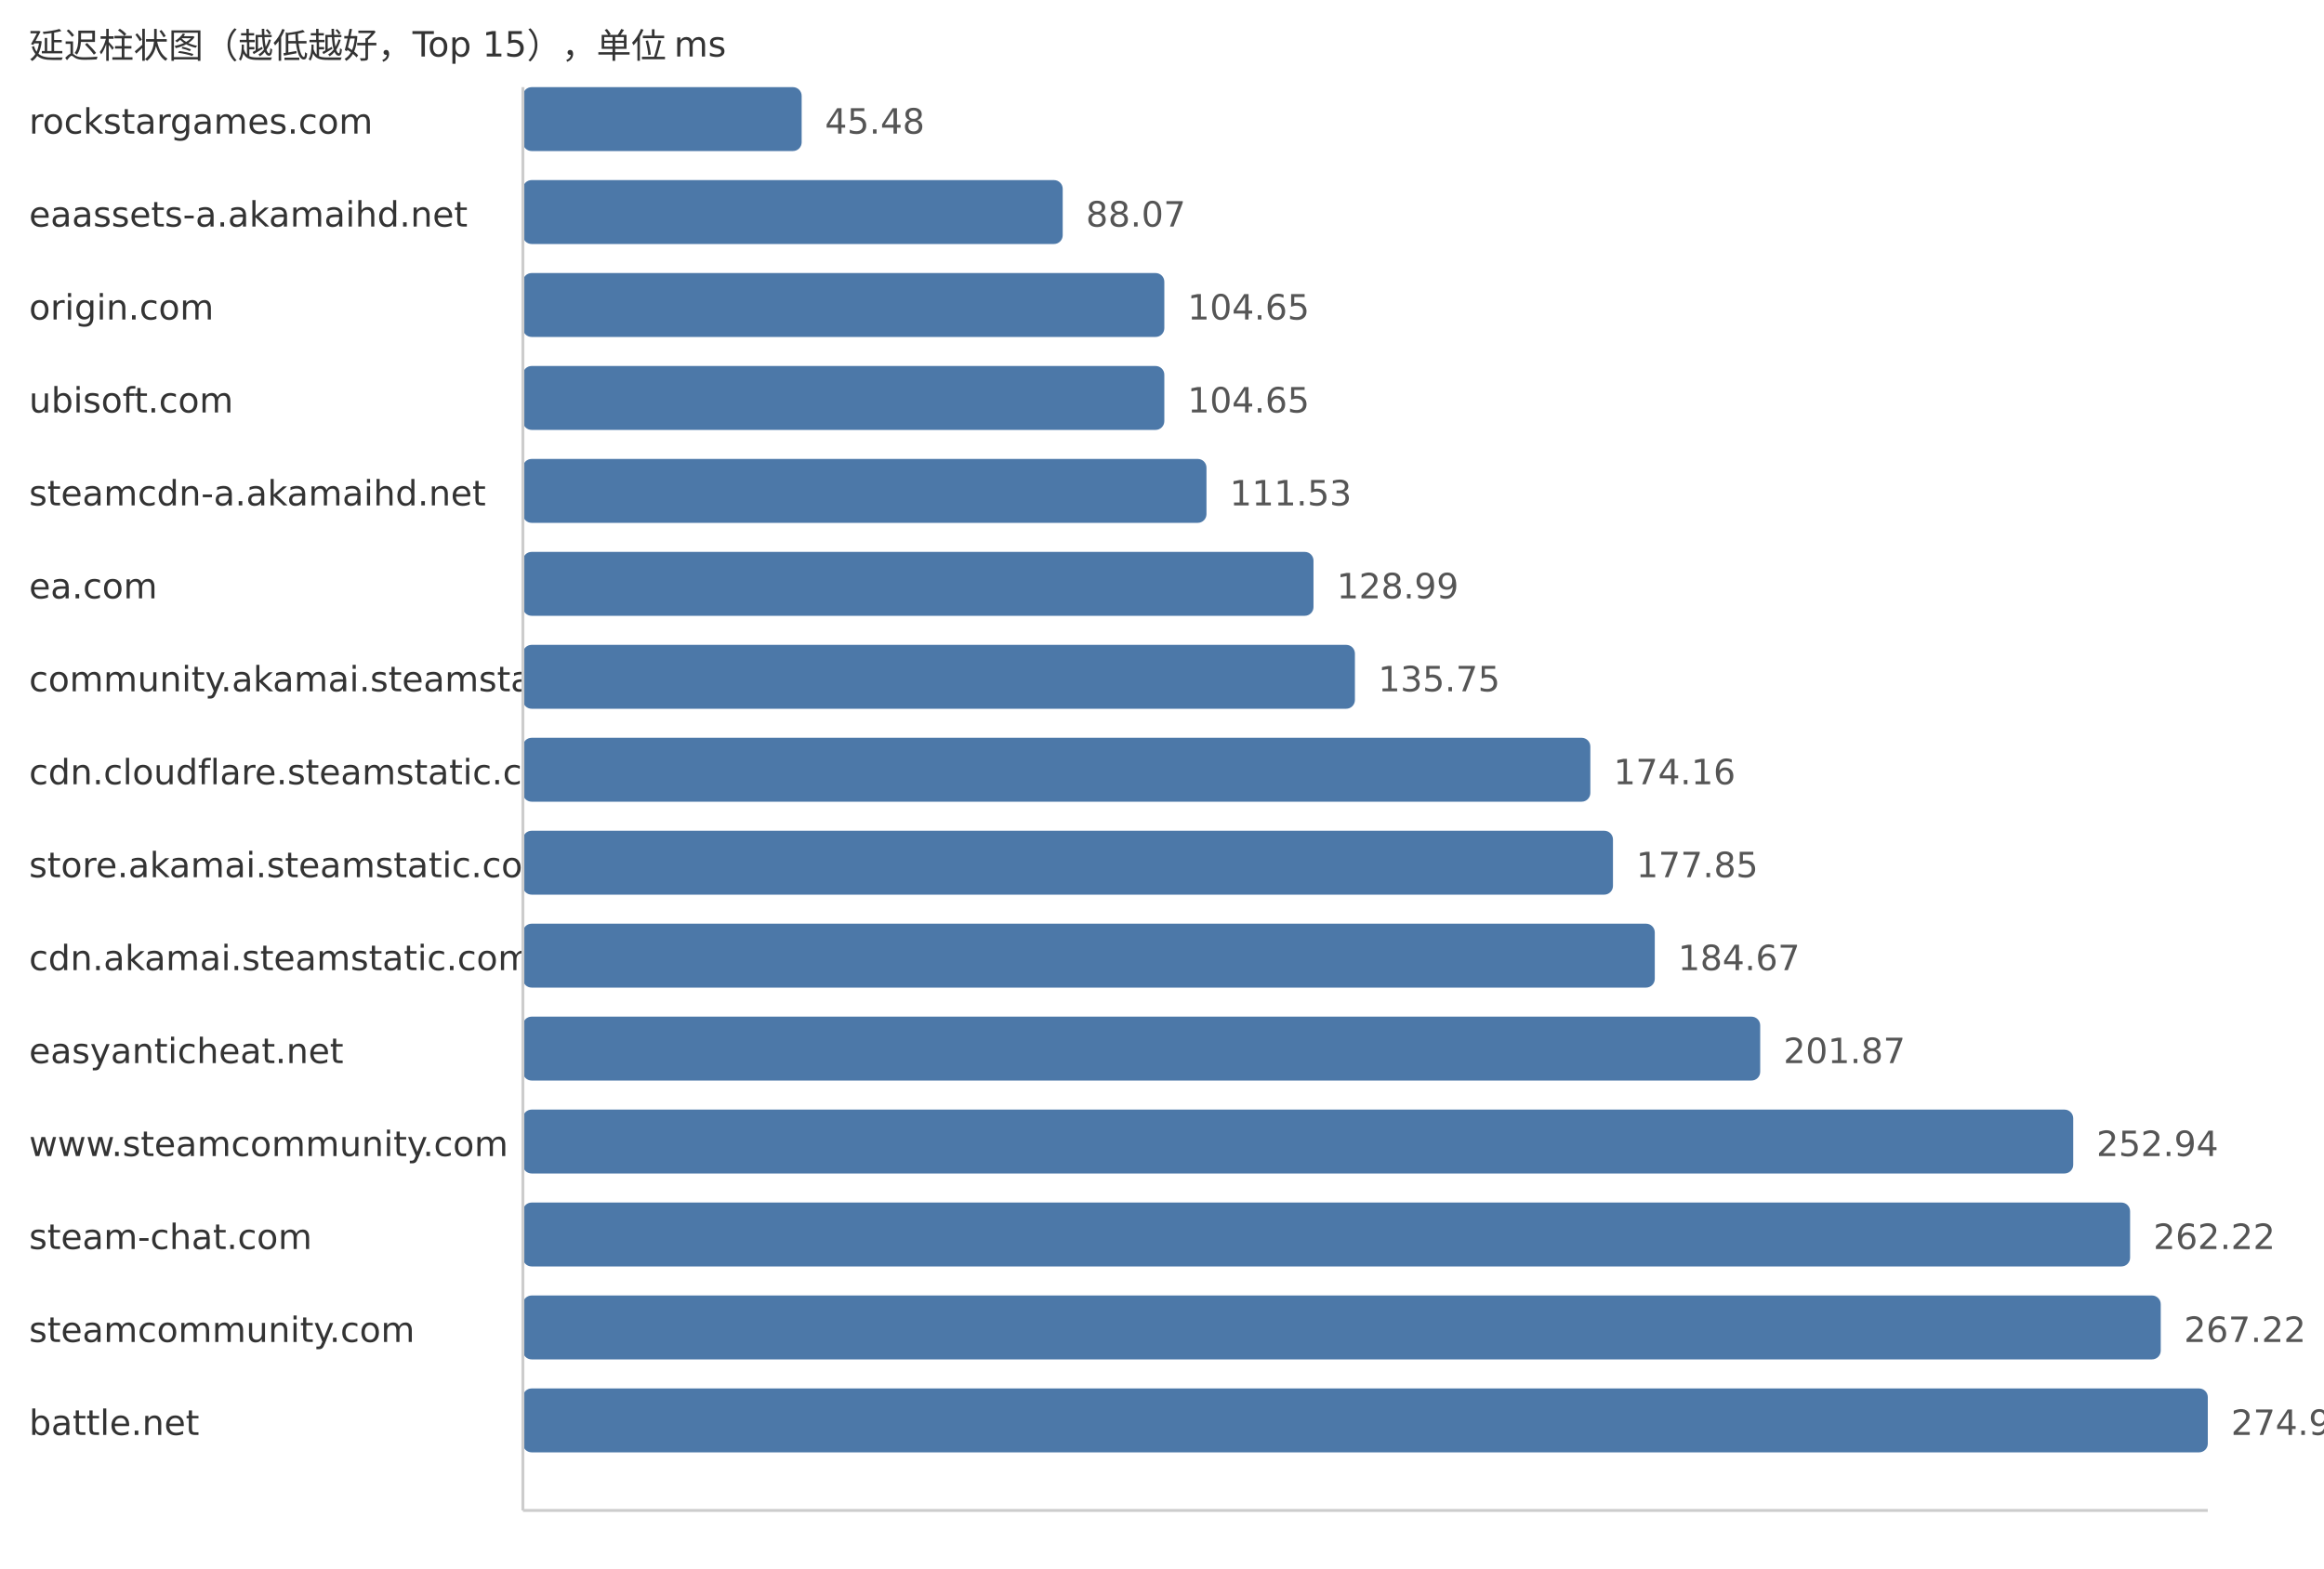
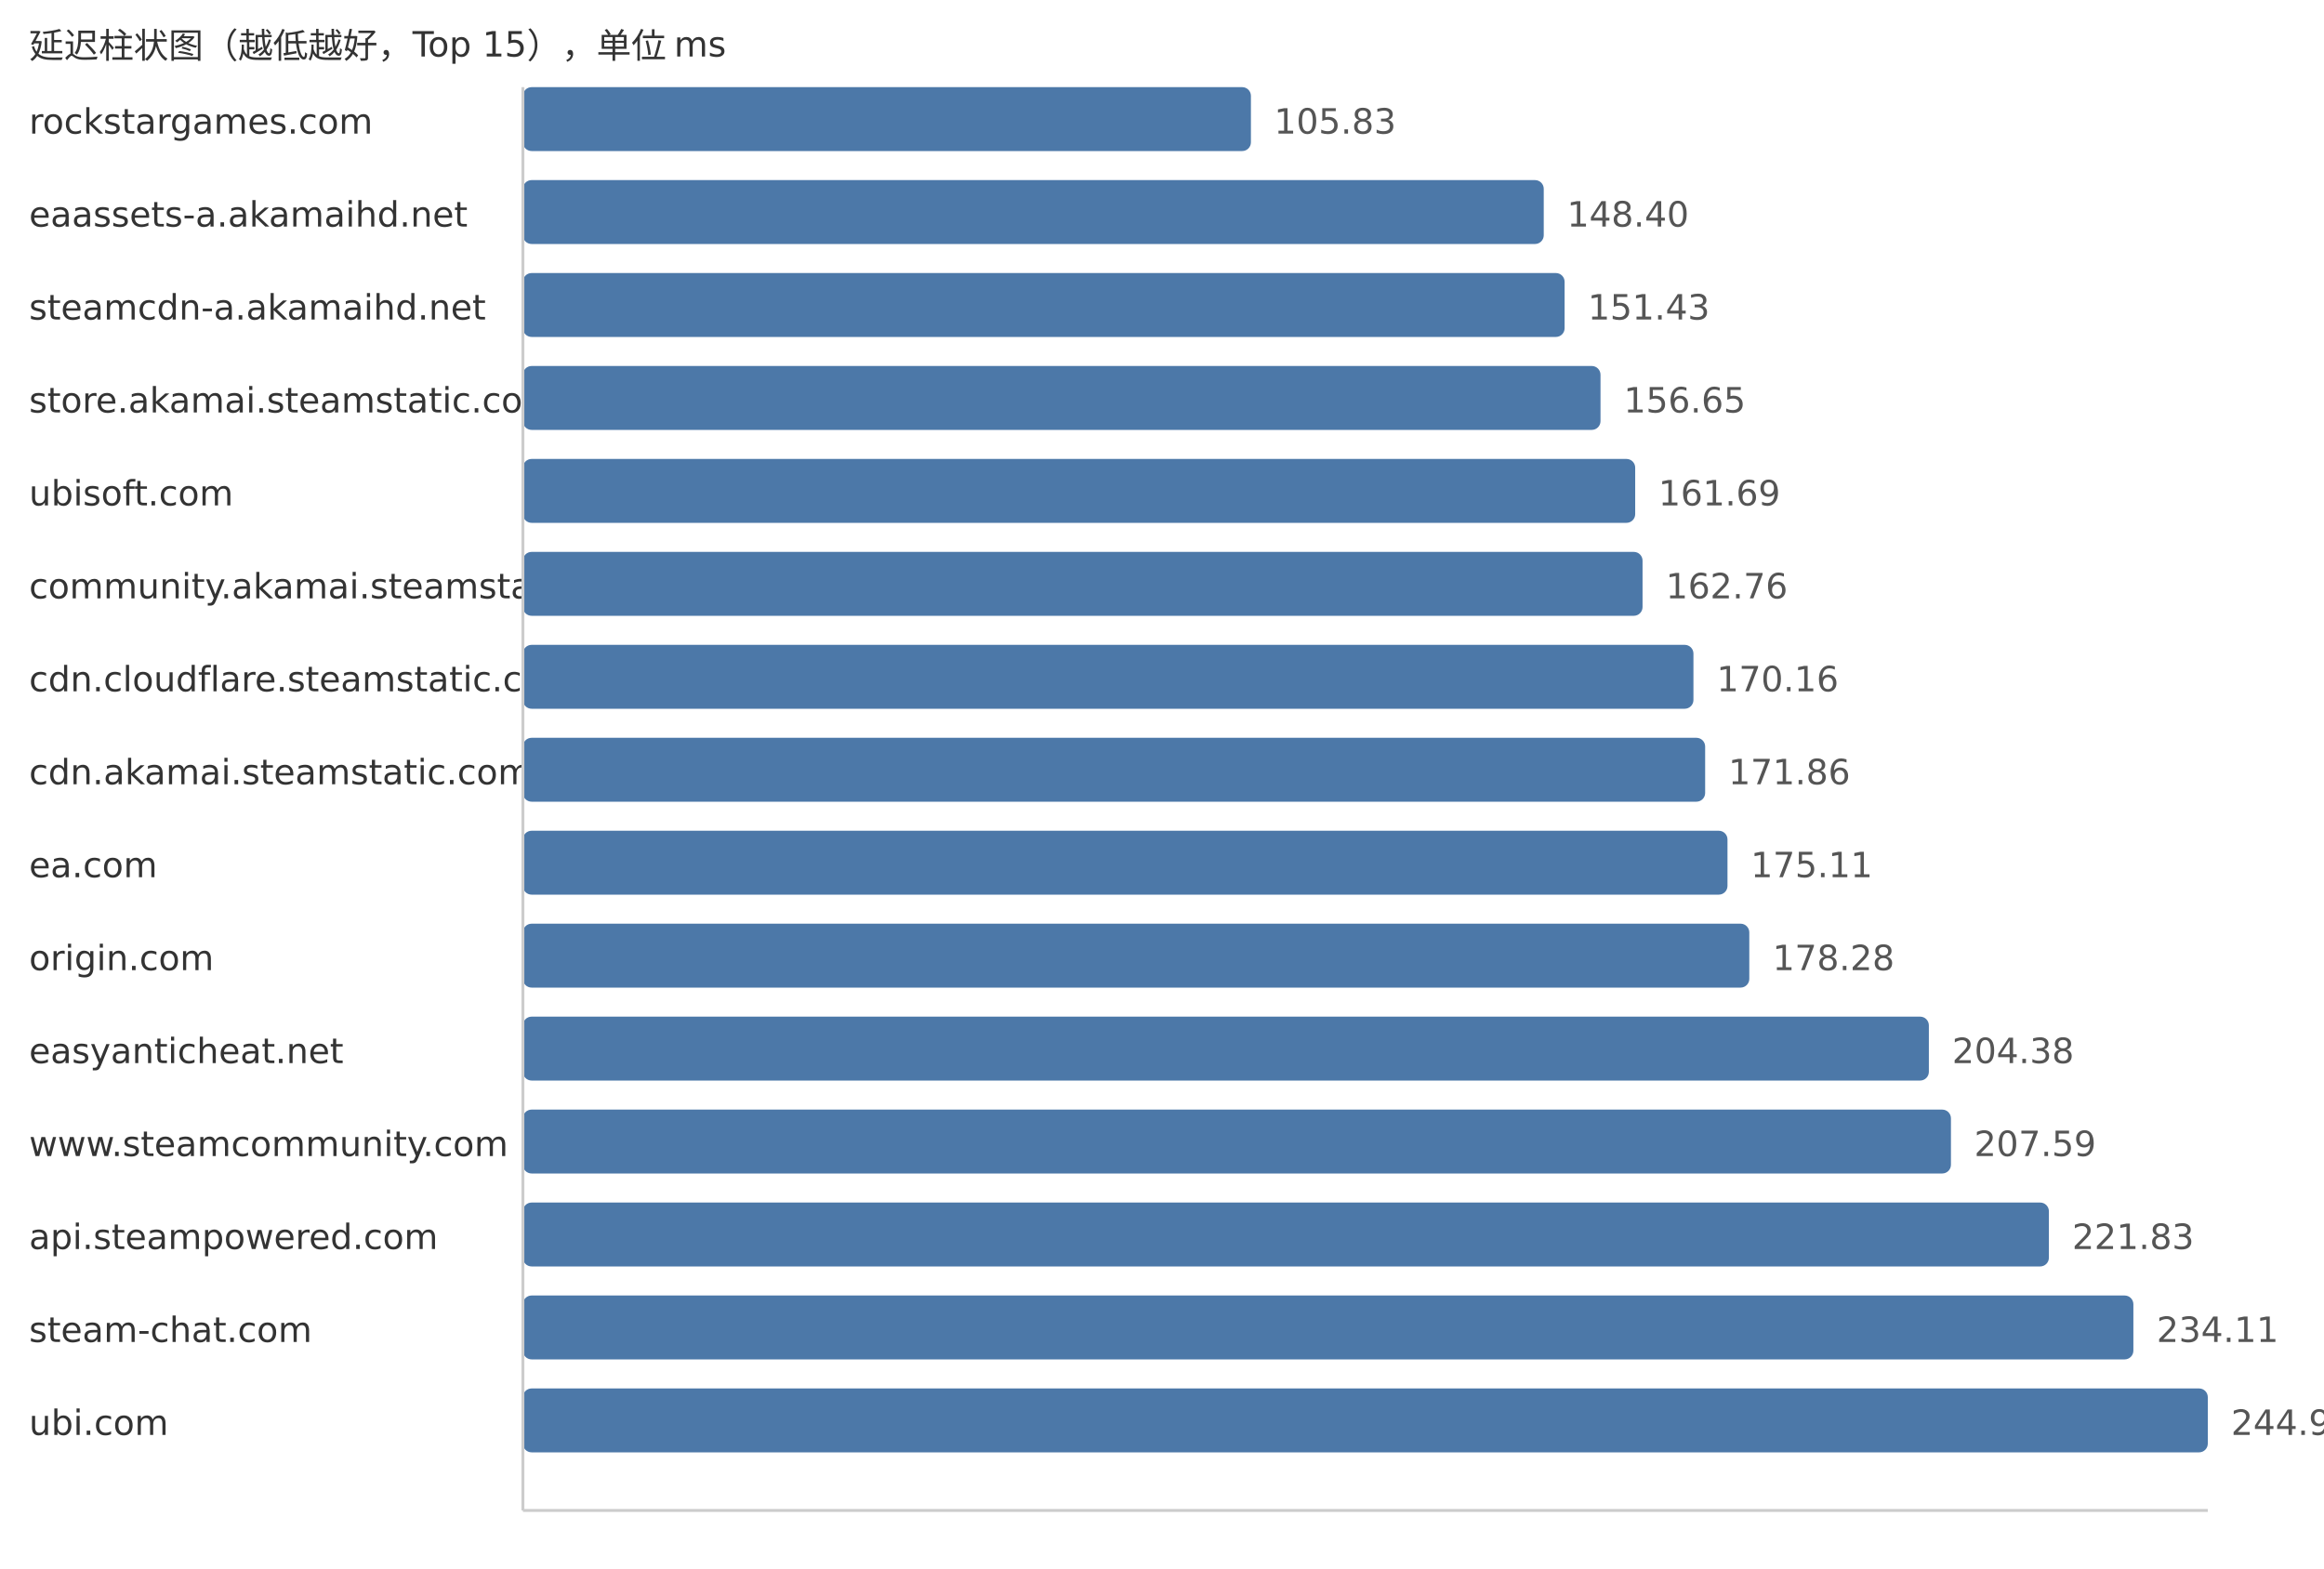
<svg xmlns="http://www.w3.org/2000/svg" width="800" height="540">
  <style> .label{font-family:DejaVu Sans,Verdana,Geneva,sans-serif;font-size:12px;fill:#333} .value{font-family:DejaVu Sans,Verdana,Geneva,sans-serif;font-size:12px;fill:#555} </style>
  <text x="10" y="20" class="label">延迟柱状图（越低越好，Top 15），单位 ms</text>
  <text x="10" y="46" class="label">rockstargames.com</text>
-   <rect x="180" y="30" width="95.96" height="22" fill="#4c78a8" rx="3" />
-   <text x="283.96" y="46" class="value">45.48</text>
+   <rect x="180" y="30" width="250.61" height="22" fill="#4c78a8" rx="3" />
+   <text x="438.61" y="46" class="value">105.83</text>
  <text x="10" y="78" class="label">eaassets-a.akamaihd.net</text>
-   <rect x="180" y="62" width="185.82" height="22" fill="#4c78a8" rx="3" />
-   <text x="373.82" y="78" class="value">88.07</text>
-   <text x="10" y="110" class="label">origin.com</text>
-   <rect x="180" y="94" width="220.8" height="22" fill="#4c78a8" rx="3" />
-   <text x="408.8" y="110" class="value">104.65</text>
-   <text x="10" y="142" class="label">ubisoft.com</text>
-   <rect x="180" y="126" width="220.8" height="22" fill="#4c78a8" rx="3" />
-   <text x="408.8" y="142" class="value">104.65</text>
-   <text x="10" y="174" class="label">steamcdn-a.akamaihd.net</text>
-   <rect x="180" y="158" width="235.31" height="22" fill="#4c78a8" rx="3" />
-   <text x="423.31" y="174" class="value">111.53</text>
-   <text x="10" y="206" class="label">ea.com</text>
-   <rect x="180" y="190" width="272.15" height="22" fill="#4c78a8" rx="3" />
-   <text x="460.15" y="206" class="value">128.99</text>
-   <text x="10" y="238" class="label">community.akamai.steamstatic.com</text>
-   <rect x="180" y="222" width="286.41" height="22" fill="#4c78a8" rx="3" />
-   <text x="474.41" y="238" class="value">135.75</text>
-   <text x="10" y="270" class="label">cdn.cloudflare.steamstatic.com</text>
-   <rect x="180" y="254" width="367.45" height="22" fill="#4c78a8" rx="3" />
-   <text x="555.45" y="270" class="value">174.16</text>
-   <text x="10" y="302" class="label">store.akamai.steamstatic.com</text>
-   <rect x="180" y="286" width="375.24" height="22" fill="#4c78a8" rx="3" />
-   <text x="563.24" y="302" class="value">177.85</text>
-   <text x="10" y="334" class="label">cdn.akamai.steamstatic.com</text>
-   <rect x="180" y="318" width="389.63" height="22" fill="#4c78a8" rx="3" />
-   <text x="577.63" y="334" class="value">184.67</text>
+   <rect x="180" y="62" width="351.41" height="22" fill="#4c78a8" rx="3" />
+   <text x="539.41" y="78" class="value">148.40</text>
+   <text x="10" y="110" class="label">steamcdn-a.akamaihd.net</text>
+   <rect x="180" y="94" width="358.59" height="22" fill="#4c78a8" rx="3" />
+   <text x="546.59" y="110" class="value">151.43</text>
+   <text x="10" y="142" class="label">store.akamai.steamstatic.com</text>
+   <rect x="180" y="126" width="370.95" height="22" fill="#4c78a8" rx="3" />
+   <text x="558.95" y="142" class="value">156.65</text>
+   <text x="10" y="174" class="label">ubisoft.com</text>
+   <rect x="180" y="158" width="382.89" height="22" fill="#4c78a8" rx="3" />
+   <text x="570.89" y="174" class="value">161.69</text>
+   <text x="10" y="206" class="label">community.akamai.steamstatic.com</text>
+   <rect x="180" y="190" width="385.42" height="22" fill="#4c78a8" rx="3" />
+   <text x="573.42" y="206" class="value">162.76</text>
+   <text x="10" y="238" class="label">cdn.cloudflare.steamstatic.com</text>
+   <rect x="180" y="222" width="402.94" height="22" fill="#4c78a8" rx="3" />
+   <text x="590.94" y="238" class="value">170.16</text>
+   <text x="10" y="270" class="label">cdn.akamai.steamstatic.com</text>
+   <rect x="180" y="254" width="406.97" height="22" fill="#4c78a8" rx="3" />
+   <text x="594.97" y="270" class="value">171.86</text>
+   <text x="10" y="302" class="label">ea.com</text>
+   <rect x="180" y="286" width="414.66" height="22" fill="#4c78a8" rx="3" />
+   <text x="602.66" y="302" class="value">175.11</text>
+   <text x="10" y="334" class="label">origin.com</text>
+   <rect x="180" y="318" width="422.17" height="22" fill="#4c78a8" rx="3" />
+   <text x="610.17" y="334" class="value">178.28</text>
  <text x="10" y="366" class="label">easyanticheat.net</text>
-   <rect x="180" y="350" width="425.92" height="22" fill="#4c78a8" rx="3" />
-   <text x="613.92" y="366" class="value">201.87</text>
+   <rect x="180" y="350" width="483.98" height="22" fill="#4c78a8" rx="3" />
+   <text x="671.98" y="366" class="value">204.38</text>
  <text x="10" y="398" class="label">www.steamcommunity.com</text>
-   <rect x="180" y="382" width="533.67" height="22" fill="#4c78a8" rx="3" />
-   <text x="721.67" y="398" class="value">252.94</text>
-   <text x="10" y="430" class="label">steam-chat.com</text>
-   <rect x="180" y="414" width="553.25" height="22" fill="#4c78a8" rx="3" />
-   <text x="741.25" y="430" class="value">262.22</text>
-   <text x="10" y="462" class="label">steamcommunity.com</text>
-   <rect x="180" y="446" width="563.8" height="22" fill="#4c78a8" rx="3" />
-   <text x="751.8" y="462" class="value">267.22</text>
-   <text x="10" y="494" class="label">battle.net</text>
+   <rect x="180" y="382" width="491.58" height="22" fill="#4c78a8" rx="3" />
+   <text x="679.58" y="398" class="value">207.59</text>
+   <text x="10" y="430" class="label">api.steampowered.com</text>
+   <rect x="180" y="414" width="525.3" height="22" fill="#4c78a8" rx="3" />
+   <text x="713.3" y="430" class="value">221.83</text>
+   <text x="10" y="462" class="label">steam-chat.com</text>
+   <rect x="180" y="446" width="554.38" height="22" fill="#4c78a8" rx="3" />
+   <text x="742.38" y="462" class="value">234.11</text>
+   <text x="10" y="494" class="label">ubi.com</text>
  <rect x="180" y="478" width="580.0" height="22" fill="#4c78a8" rx="3" />
-   <text x="768.0" y="494" class="value">274.90</text>
+   <text x="768.0" y="494" class="value">244.93</text>
  <line x1="180" y1="30" x2="180" y2="520" stroke="#ccc" />
  <line x1="180" y1="520" x2="760" y2="520" stroke="#ccc" />
</svg>
